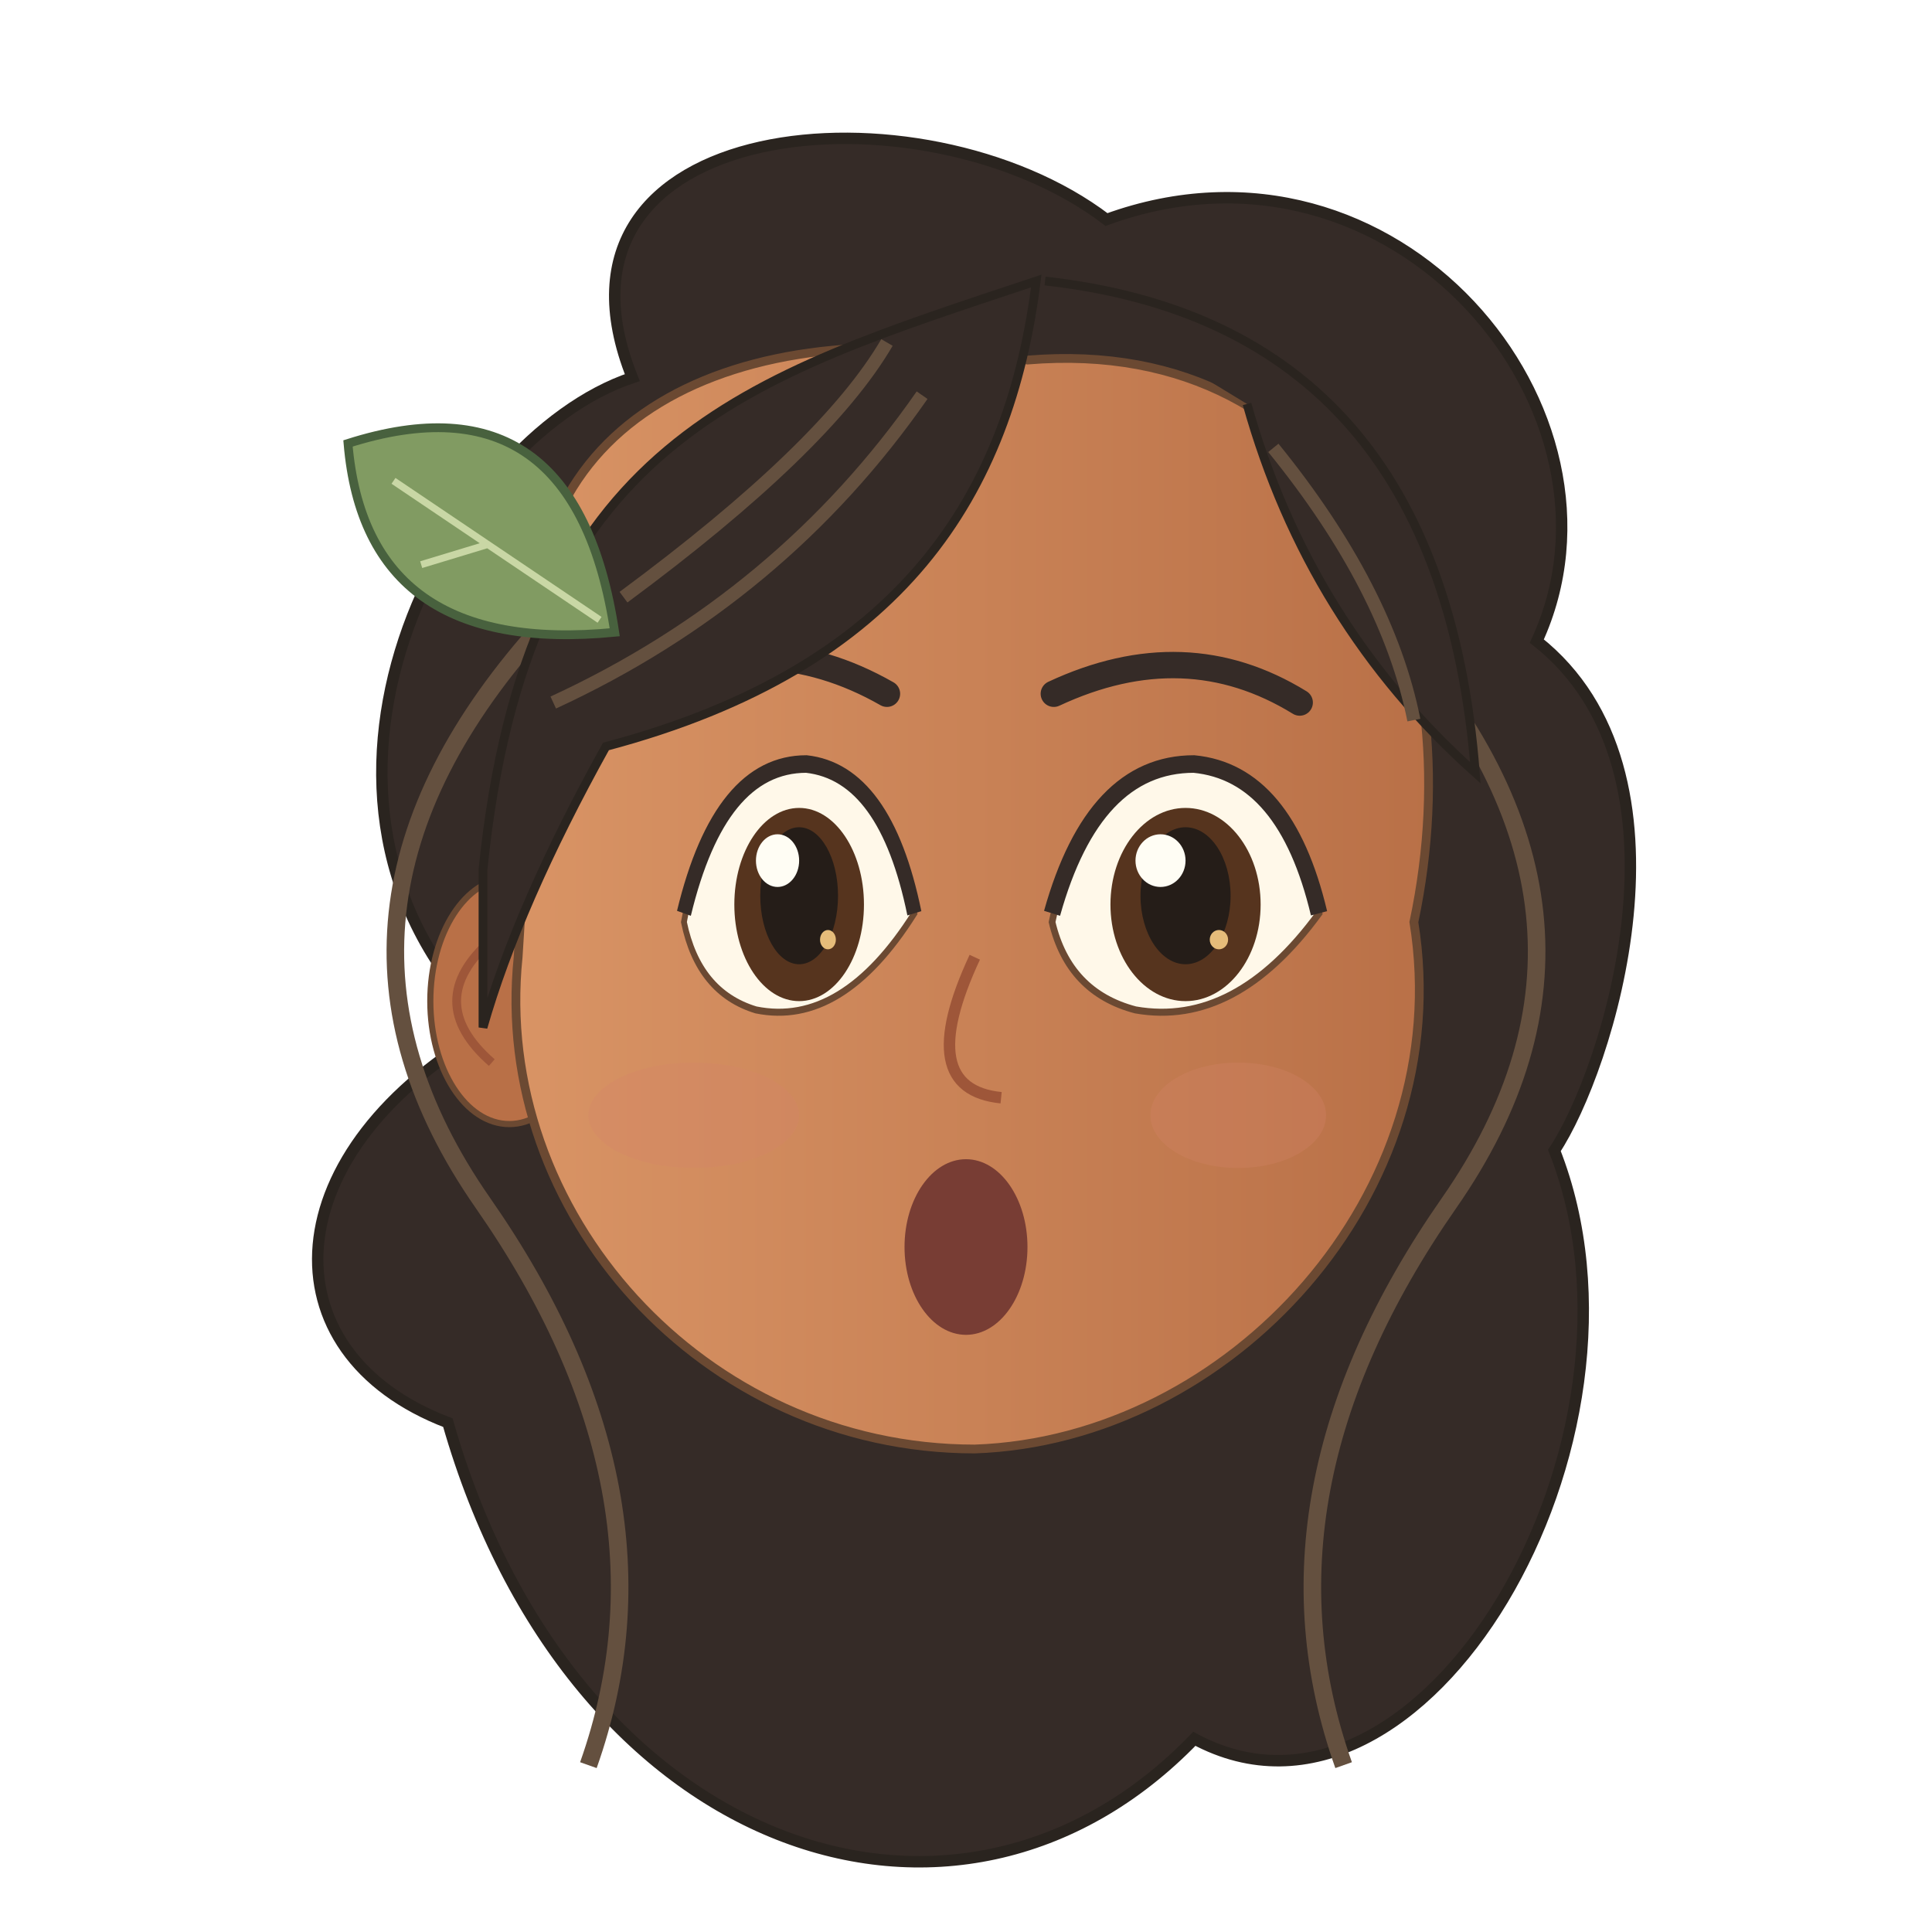
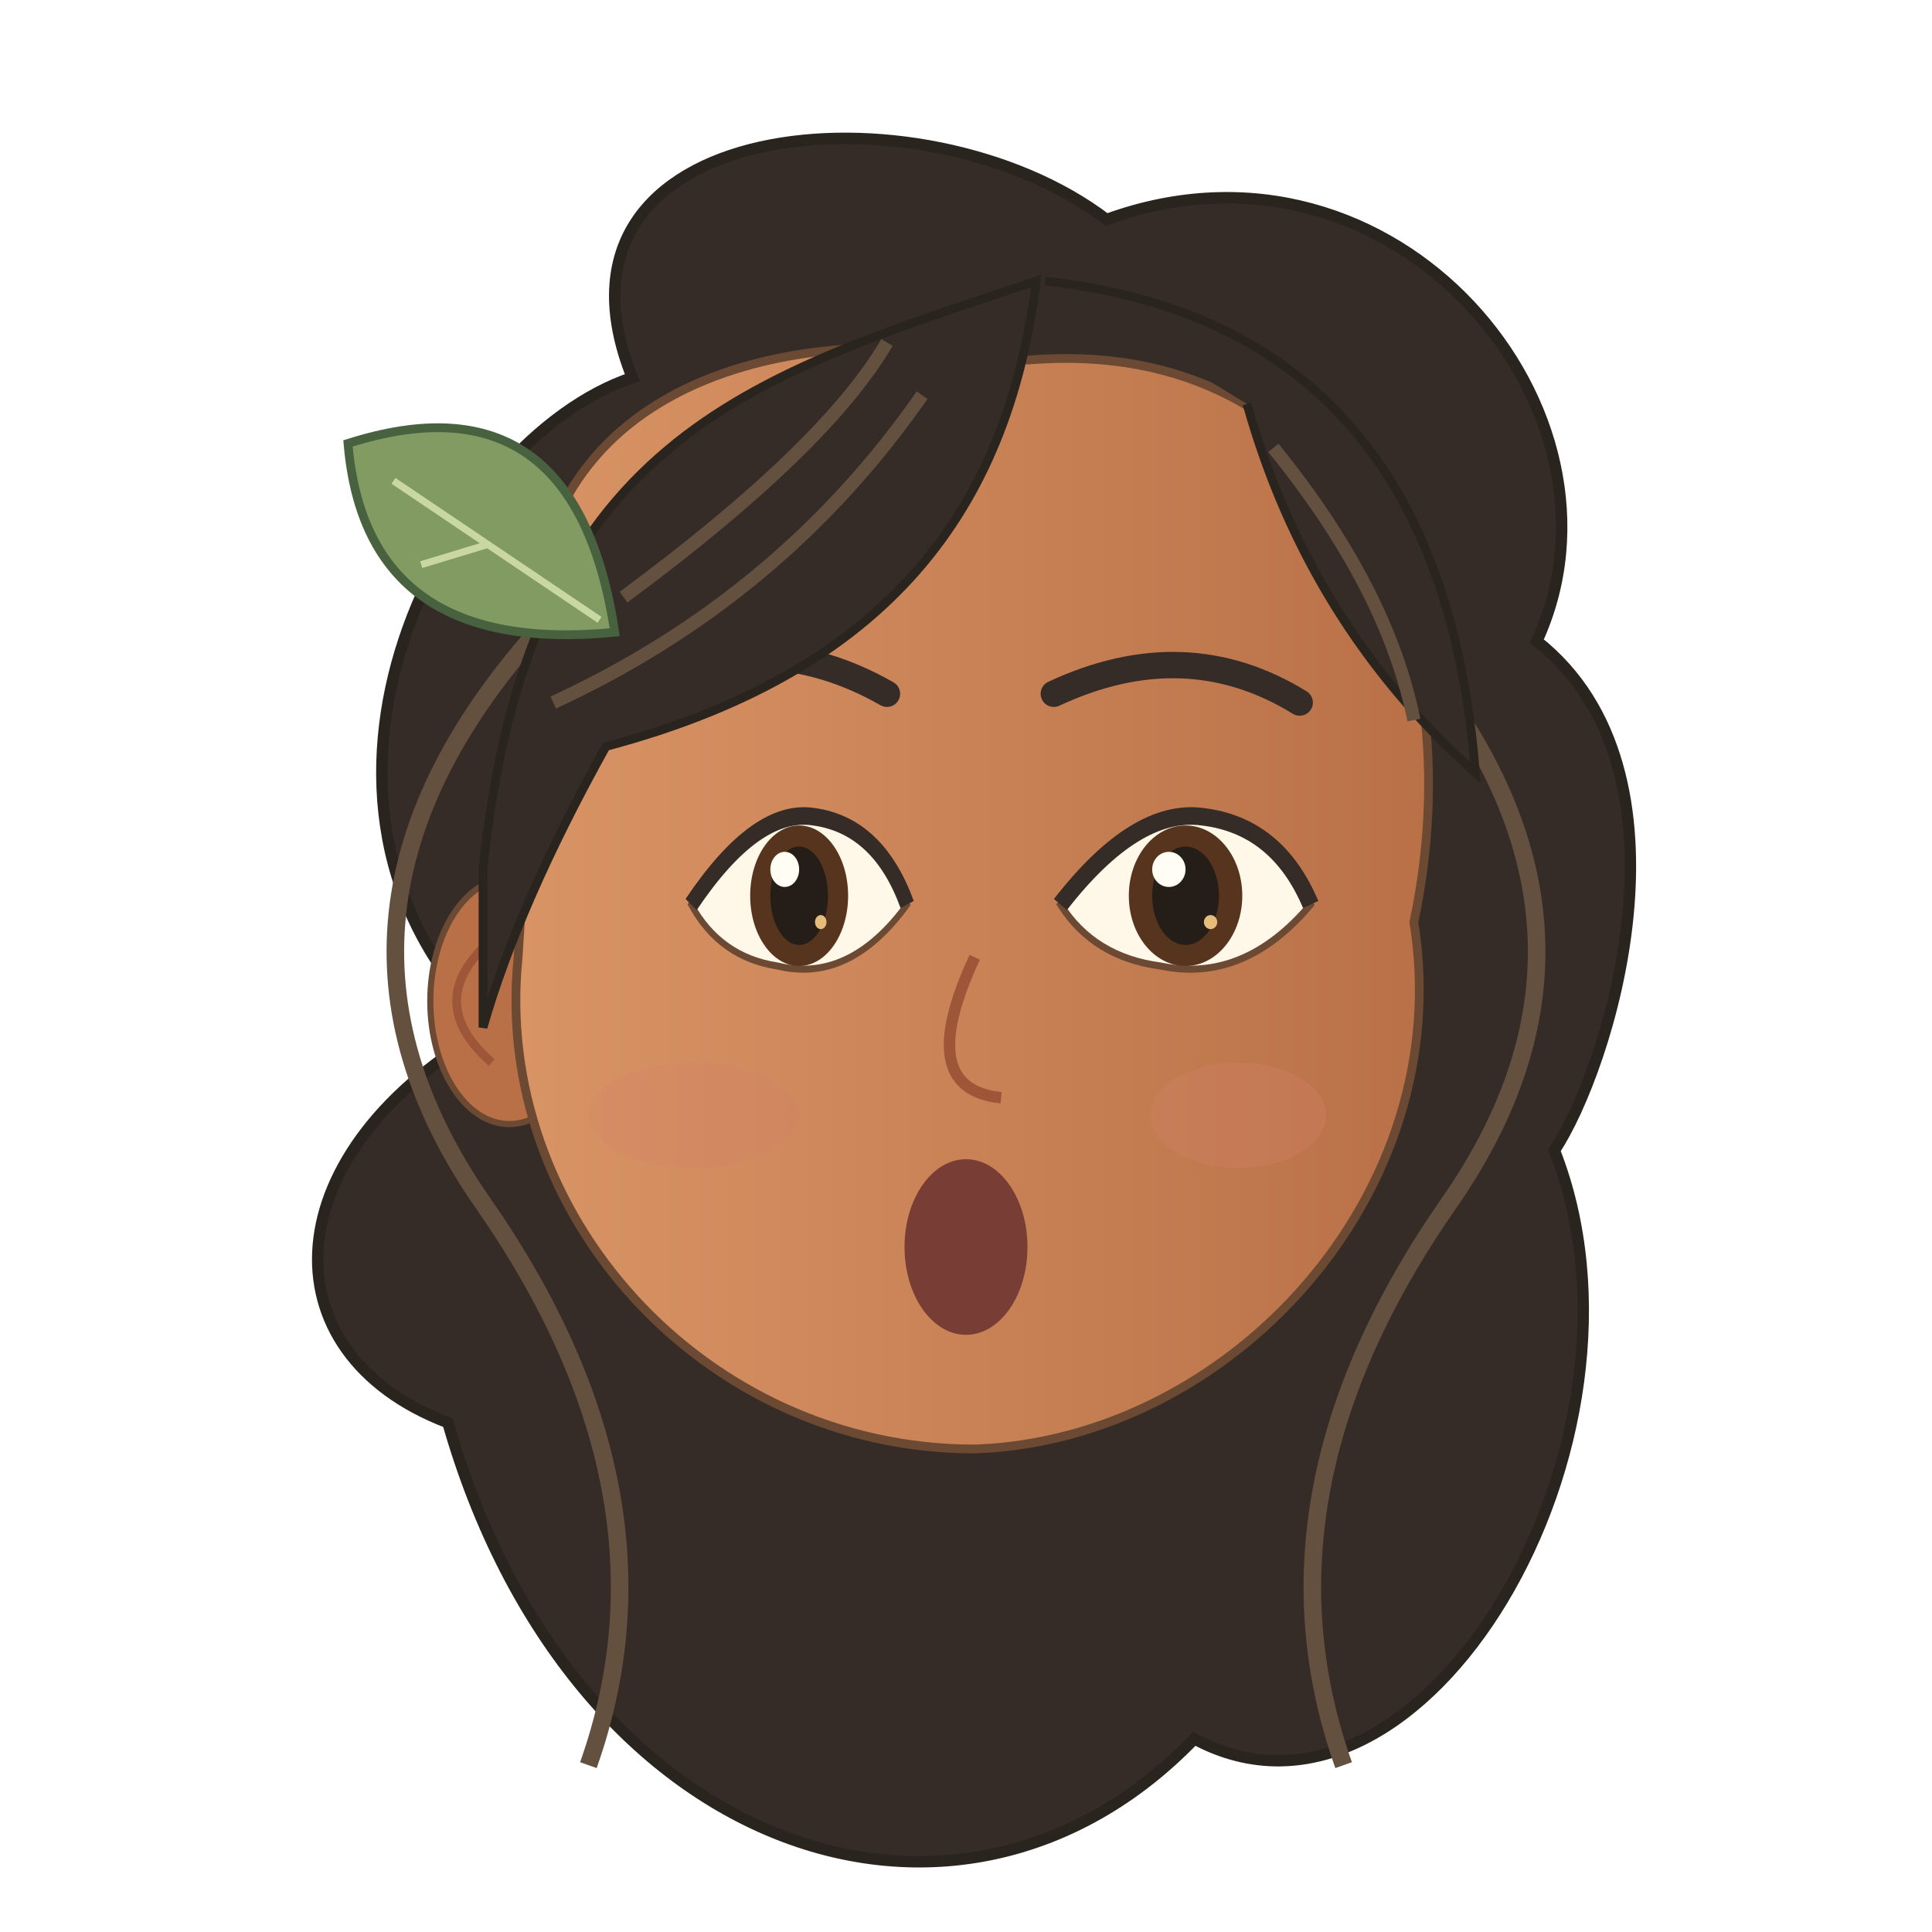
<svg xmlns="http://www.w3.org/2000/svg" width="240" height="240" viewBox="-100 -100 200 220" role="img" aria-label="Hrudhi facial study">
  <defs>
    <linearGradient id="hrudhi-face-naturalist-skin">
      <stop stop-color="#D99465" />
      <stop offset="1" stop-color="#B97047" />
    </linearGradient>
  </defs>
  <path d="M-54 17C-81-9-59-50-38-57C-50-87-5-91 16-75C49-87 77-53 65-27C84-12 73 22 67 31C80 64 52 112 26 98C-1 126-45 111-59 62C-80 54-79 31-54 17Z" fill="#352B27" stroke="#2A241F" stroke-width="1.3" />
  <path d="M-48-29Q-78 4 -55 37T-43 101" stroke="#64503F" stroke-width="2" fill="none" />
  <path d="M48-29Q78 4 55 37T43 101" stroke="#64503F" stroke-width="2" fill="none" />
  <ellipse cx="-52" cy="14" rx="9" ry="14" fill="#B97047" stroke="#6B4932" stroke-width=".7" />
  <path d="M-54 7q-8 7 0 14" stroke="#9E5639" fill="none" />
  <path d="M-49-23C-52-52-27-65 7-59C43-62 58-28 51 5C56 36 30 64 1 65C-30 65-54 38-51 9Z" fill="url(#hrudhi-face-naturalist-skin)" stroke="#6B4932" stroke-width="1" />
  <ellipse cx="-31" cy="27" rx="12" ry="6" fill="#D58368" opacity=".3" />
  <ellipse cx="31" cy="27" rx="10" ry="6" fill="#D58368" opacity=".3" />
  <g transform="translate(-19 0) scale(0.82 1)">
-     <path d="M-16 5Q-12-13 0-13Q12-13 16 4Q6 17-6 15Q-14 13-16 5Z" fill="#FFF8E9" stroke="#6B4932" stroke-width=".8" />
-     <ellipse cy="3" rx="9" ry="11" fill="#56341E" />
-     <ellipse cy="2" rx="5.4" ry="7.8" fill="#251D18" />
-     <circle cx="-3" cy="-2" r="3" fill="#FFFDF4" />
-     <circle cx="4" cy="7" r="1.1" fill="#E6BC7A" />
-     <path d="M-16 4Q-11-13 1-13Q12-12 16 4" stroke="#352B27" stroke-width="2" fill="none" />
+     <path d="M-15 3Q-6-8 2-7Q11-6 15 3Q7 12-3 10Q-11 9-15 3Z" fill="#FFF8E9" stroke="#6B4932" stroke-width=".8" />
+     <ellipse cy="2" rx="6.8" ry="8" fill="#56341E" />
+     <ellipse cy="2" rx="4" ry="5.6" fill="#251D18" />
+     <circle cx="-2" cy="-1" r="2" fill="#FFFDF4" />
+     <circle cx="3" cy="5" r=".8" fill="#E6BC7A" />
+     <path d="M-15 3Q-6-8 2-7Q11-6 15 3" stroke="#352B27" stroke-width="2" fill="none" />
  </g>
  <g transform="translate(25 0) scale(0.95 1)">
-     <path d="M-16 5Q-12-13 0-13Q12-13 16 4Q6 17-6 15Q-14 13-16 5Z" fill="#FFF8E9" stroke="#6B4932" stroke-width=".8" />
-     <ellipse cy="3" rx="9" ry="11" fill="#56341E" />
-     <ellipse cy="2" rx="5.4" ry="7.8" fill="#251D18" />
-     <circle cx="-3" cy="-2" r="3" fill="#FFFDF4" />
-     <circle cx="4" cy="7" r="1.1" fill="#E6BC7A" />
-     <path d="M-16 4Q-11-13 1-13Q12-12 16 4" stroke="#352B27" stroke-width="2" fill="none" />
+     <path d="M-15 3Q-6-8 2-7Q11-6 15 3Q7 12-3 10Q-11 9-15 3Z" fill="#FFF8E9" stroke="#6B4932" stroke-width=".8" />
+     <ellipse cy="2" rx="6.8" ry="8" fill="#56341E" />
+     <ellipse cy="2" rx="4" ry="5.6" fill="#251D18" />
+     <circle cx="-2" cy="-1" r="2" fill="#FFFDF4" />
+     <circle cx="3" cy="5" r=".8" fill="#E6BC7A" />
+     <path d="M-15 3Q-6-8 2-7Q11-6 15 3" stroke="#352B27" stroke-width="2" fill="none" />
  </g>
  <path d="M-38 -22Q-23 -29 -9 -21 M10 -21Q25 -28 38 -20" stroke="#352B27" stroke-width="3" stroke-linecap="round" fill="none" />
  <path d="M1 9q-7 15 3 16" stroke="#9E5639" stroke-width="1.3" fill="none" />
  <g transform="translate(0 0)">
    <g data-viseme="rest" style="opacity:0">
-       <path d="M-14 37Q0 48 14 37" stroke="#6B4932" stroke-width="1.5" stroke-linecap="round" fill="none" />
+       <path d="M-14 38Q1 48 15 36" stroke="#6B4932" stroke-width="1.5" stroke-linecap="round" fill="none" />
      <path d="M-6 44Q1 47 7 43" stroke="#C17E65" fill="none" />
    </g>
    <g data-viseme="A" style="opacity:0">
      <ellipse cy="42" rx="10" ry="11" fill="#783D34" />
      <path d="M-6 48Q0 44 6 48" stroke="#D79080" stroke-width="3" fill="none" />
    </g>
    <g data-viseme="E" style="opacity:0">
      <ellipse cy="41" rx="13" ry="7" fill="#783D34" />
      <path d="M-8 37H8" stroke="#FFF4DE" stroke-width="3" />
    </g>
    <g data-viseme="O" style="opacity:1">
      <ellipse cy="42" rx="7" ry="10" fill="#783D34" />
    </g>
    <g data-viseme="U" style="opacity:0">
      <ellipse cy="42" rx="5.5" ry="8" fill="#783D34" />
    </g>
    <g data-viseme="M" style="opacity:0">
      <path d="M-12 41Q0 44 12 41" stroke="#6B4932" stroke-width="1.5" stroke-linecap="round" fill="none" />
    </g>
    <g data-viseme="F" style="opacity:0">
      <path d="M-11 38Q0 33 11 38L7 44Q0 49-7 44Z" fill="#A65D51" />
      <path d="M-7 37H7" stroke="#FFF4DE" stroke-width="3" />
    </g>
    <g data-viseme="L" style="opacity:0">
      <ellipse cy="41" rx="10" ry="8" fill="#783D34" />
      <path d="M-5 43Q0 34 5 43" fill="#D99483" />
    </g>
  </g>
  <g data-part="blink" style="opacity:0">
    <path d="M-40 4Q-23 19-7 4V-15H-40Z M7 4Q23 19 40 4V-15H7Z" fill="#D99465" />
    <path d="M-37 5q14 10 28 0 M10 5q14 10 27 0" stroke="#352B27" fill="none" />
  </g>
  <path d="M-55-1C-50-50-25-57 8-68C5-44-7-24-41-15Q-51 3-55 17Z M9-68Q54-63 58-12Q39-29 32-54" fill="#352B27" stroke="#2A241F" stroke-width="1" />
  <path d="M-47-20Q-21-32-5-55 M-39-32Q-16-49-9-61 M35-49Q48-33 51-18" stroke="#64503F" stroke-width="1.5" fill="none" />
  <g transform="translate(-40 -28) rotate(-24)">
    <path d="M0 0Q-27-9-19-32Q8-29 0 0Z" fill="#819B62" stroke="#48613E" />
    <path d="M-1-2L-16-26M-9-15l-8-1" stroke="#C9D7A5" stroke-width=".8" />
  </g>
</svg>
